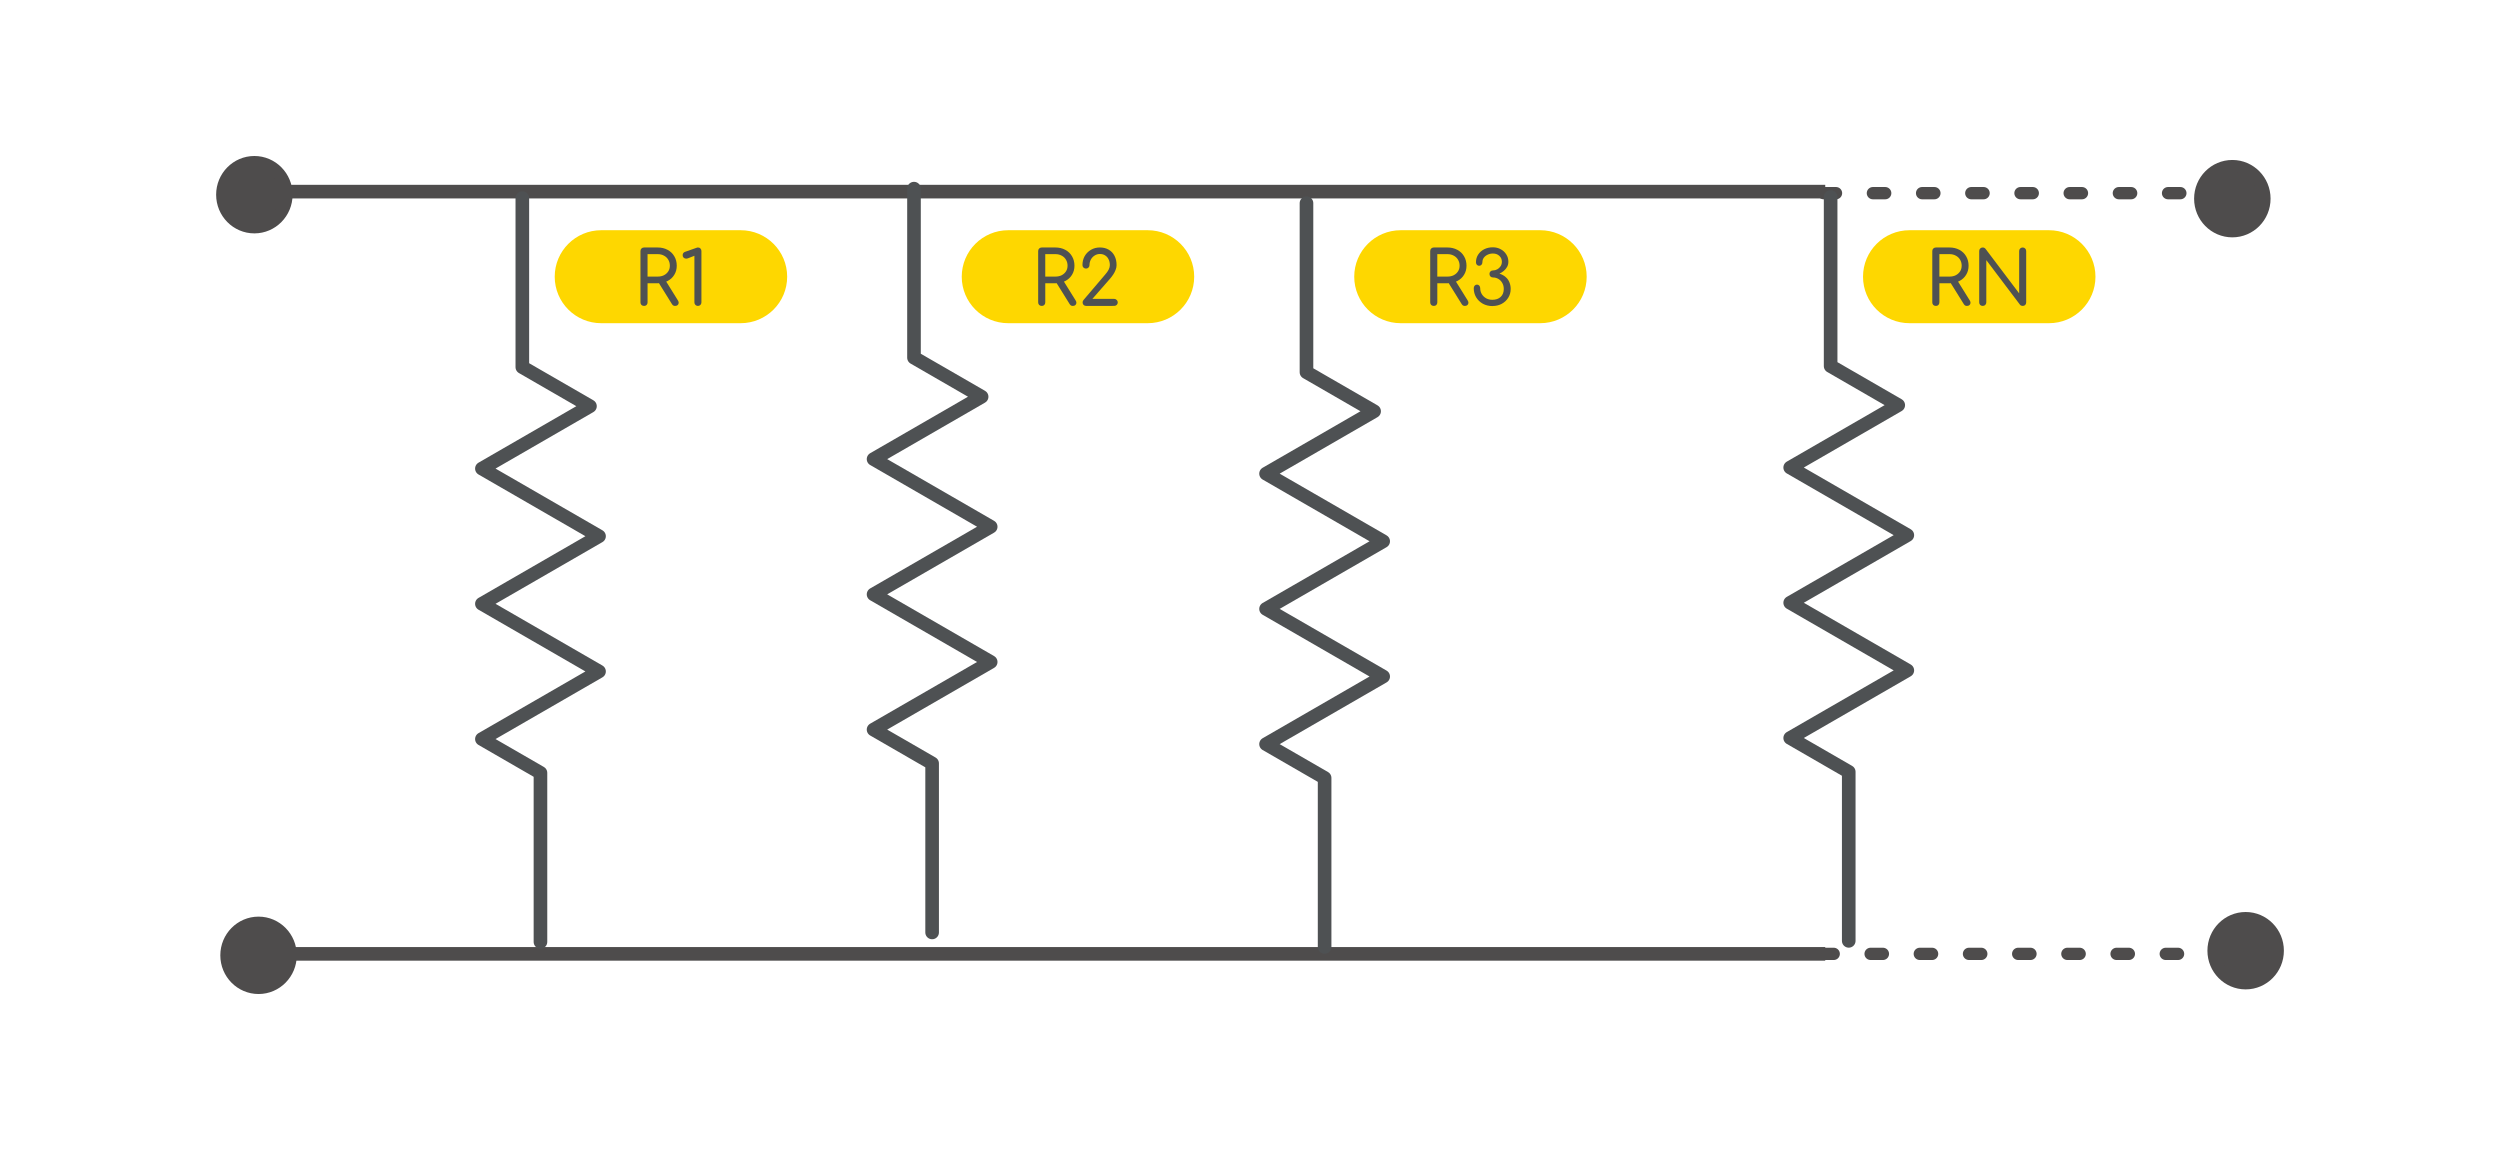
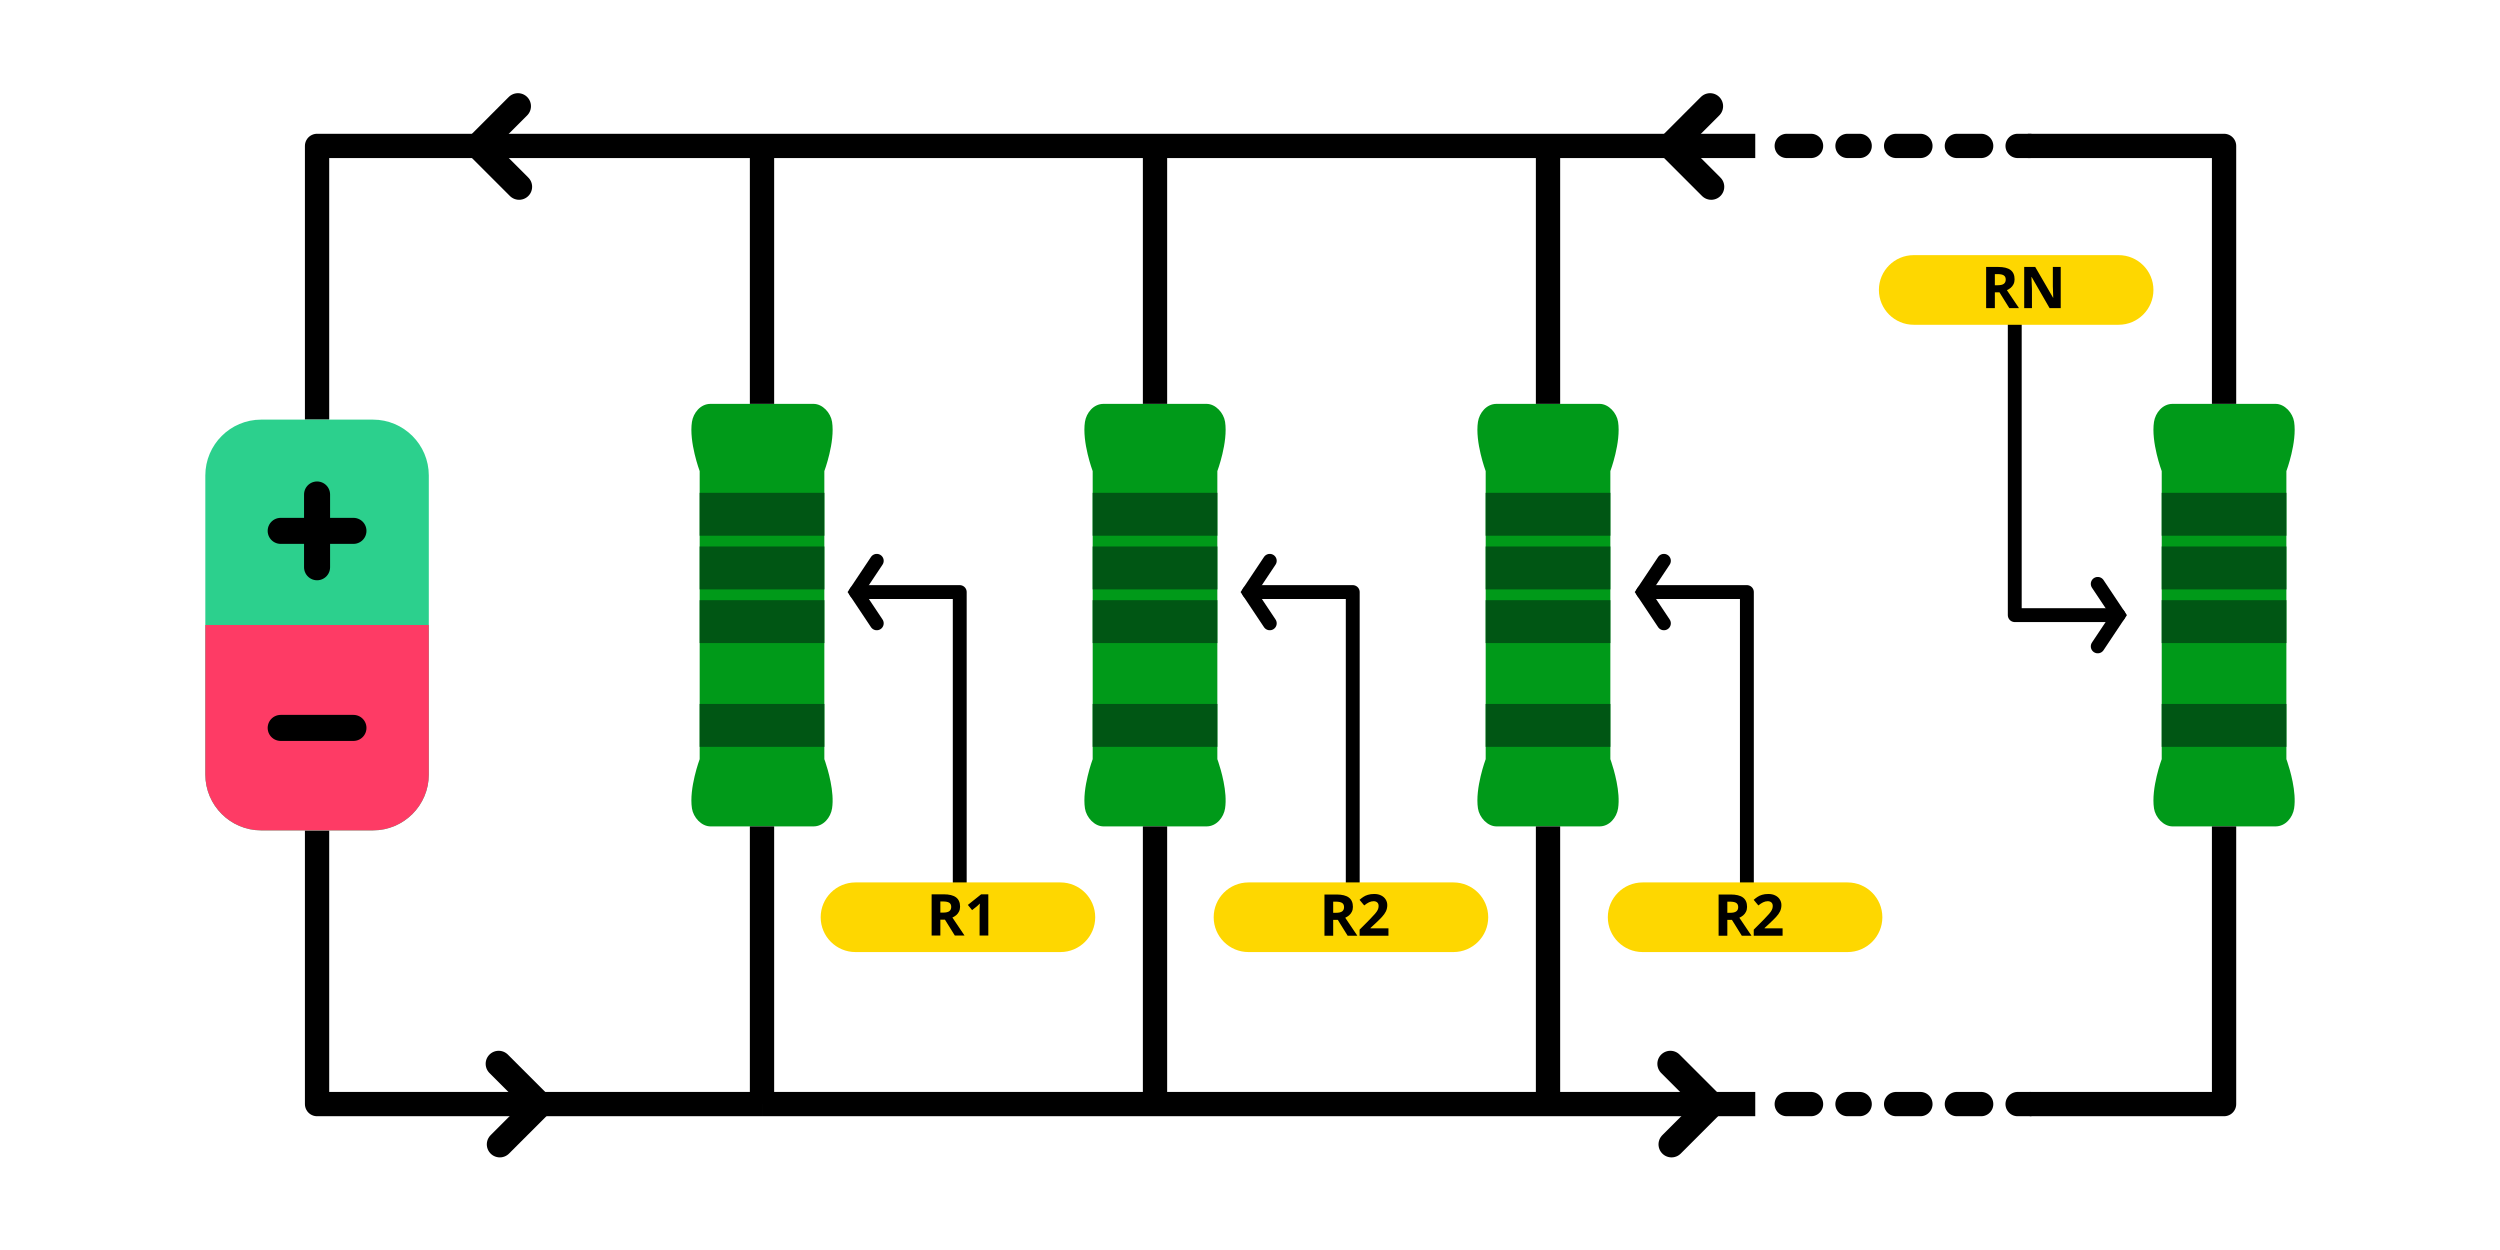
- <svg xmlns="http://www.w3.org/2000/svg" id="svg8" version="1.1" viewBox="0 0 171.979 79.11" height="299" width="650">
-   <defs id="defs2" />
-   <g id="layer1">
-     <rect style="fill:#fed700;fill-opacity:1;stroke:none;stroke-width:0.364;stroke-linecap:round;stroke-linejoin:round;stroke-miterlimit:4;stroke-dasharray:none" id="rect1504" width="15.99" height="6.396" x="38.16" y="15.837" ry="3.198" />
-     <g style="font-style:normal;font-weight:normal;font-size:5.148px;line-height:1.25;font-family:sans-serif;fill:#000000;fill-opacity:1;stroke:none;stroke-width:0.188" id="text1508" aria-label="R1">
-       <path id="path963" style="font-style:normal;font-variant:normal;font-weight:600;font-stretch:normal;font-family:Comfortaa;-inkscape-font-specification:'Comfortaa Semi-Bold';fill:#4e5153;fill-opacity:1;stroke-width:0.188" d="m 44.305,21.045 q -0.108,0 -0.18,-0.067 -0.067,-0.072 -0.067,-0.18 v -3.526 q 0,-0.108 0.067,-0.175 0.072,-0.072 0.18,-0.072 h 0.937 q 0.381,0 0.68,0.16 0.299,0.16 0.463,0.443 0.17,0.283 0.17,0.654 0,0.35 -0.17,0.623 -0.165,0.273 -0.463,0.427 -0.299,0.154 -0.68,0.154 h -0.695 v 1.313 q 0,0.108 -0.067,0.18 -0.067,0.067 -0.175,0.067 z m 2.141,0 q -0.072,0 -0.124,-0.026 -0.051,-0.031 -0.093,-0.093 l -0.947,-1.524 0.484,-0.134 0.87,1.4 q 0.088,0.139 0.026,0.257 -0.062,0.118 -0.216,0.118 z m -1.9,-2.018 h 0.695 q 0.247,0 0.432,-0.093 0.19,-0.098 0.299,-0.268 0.108,-0.17 0.108,-0.386 0,-0.232 -0.108,-0.412 -0.108,-0.185 -0.299,-0.283 -0.185,-0.103 -0.432,-0.103 h -0.695 z" />
-       <path id="path965" style="font-style:normal;font-variant:normal;font-weight:600;font-stretch:normal;font-family:Comfortaa;-inkscape-font-specification:'Comfortaa Semi-Bold';fill:#4e5153;fill-opacity:1;stroke-width:0.188" d="m 48.006,21.045 q -0.093,0 -0.165,-0.067 -0.072,-0.072 -0.072,-0.175 v -3.207 l -0.422,0.165 q -0.077,0.031 -0.144,0.031 -0.103,0 -0.175,-0.067 -0.067,-0.067 -0.067,-0.17 0,-0.072 0.036,-0.134 0.036,-0.062 0.118,-0.093 l 0.803,-0.283 q 0.026,-0.01 0.051,-0.015 0.026,-0.005 0.046,-0.005 0.108,0 0.17,0.072 0.067,0.067 0.067,0.17 v 3.537 q 0,0.103 -0.072,0.175 -0.067,0.067 -0.175,0.067 z" />
-     </g>
-     <path id="path1439-7-1" d="m 125.298,65.618 h 28.781" style="fill:none;stroke:#4e4c4c;stroke-width:0.846;stroke-linecap:round;stroke-linejoin:miter;stroke-miterlimit:4;stroke-dasharray:0.846, 2.538;stroke-dashoffset:0;stroke-opacity:1" />
-     <ellipse cy="65.718" cx="17.786" id="path1389-0-9-3-2" style="fill:#4e4c4c;fill-opacity:1;stroke:#4e4c4c;stroke-width:0.846;stroke-linecap:round;stroke-linejoin:round;stroke-miterlimit:0.7;stroke-dasharray:none;stroke-dashoffset:0;stroke-opacity:1;paint-order:fill markers stroke" rx="2.207" ry="2.239" />
-     <ellipse ry="2.239" rx="2.207" style="fill:#4e4c4c;fill-opacity:1;stroke:#4e4c4c;stroke-width:0.846;stroke-linecap:round;stroke-linejoin:round;stroke-miterlimit:0.7;stroke-dasharray:none;stroke-dashoffset:0;stroke-opacity:1;paint-order:fill markers stroke" id="path1389-0-9-3-8-4" cx="17.498" cy="13.393" />
-     <path style="fill:none;stroke:#4e4c4c;stroke-width:0.937;stroke-linecap:butt;stroke-linejoin:miter;stroke-miterlimit:4;stroke-dasharray:none;stroke-opacity:1" d="M 18.15,65.618 H 125.562 v 0" id="path1459-2-5-3" />
-     <rect style="fill:#fed700;fill-opacity:1;stroke:none;stroke-width:0.364;stroke-linecap:round;stroke-linejoin:round;stroke-miterlimit:4;stroke-dasharray:none" id="rect1504-1-0" width="15.99" height="6.396" x="128.16" y="15.837" ry="3.198" />
-     <g style="font-style:normal;font-weight:normal;font-size:5.148px;line-height:1.25;font-family:sans-serif;fill:#000000;fill-opacity:1;stroke:none;stroke-width:0.188" id="text1508-2-5" aria-label="RN">
-       <path id="path958" style="font-style:normal;font-variant:normal;font-weight:600;font-stretch:normal;font-family:Comfortaa;-inkscape-font-specification:'Comfortaa Semi-Bold';fill:#4e5153;fill-opacity:1;stroke-width:0.188" d="m 133.172,21.045 q -0.108,0 -0.18,-0.067 -0.067,-0.072 -0.067,-0.18 v -3.526 q 0,-0.108 0.067,-0.175 0.072,-0.072 0.18,-0.072 h 0.937 q 0.381,0 0.68,0.16 0.299,0.16 0.463,0.443 0.17,0.283 0.17,0.654 0,0.35 -0.17,0.623 -0.165,0.273 -0.463,0.427 -0.299,0.154 -0.68,0.154 h -0.695 v 1.313 q 0,0.108 -0.067,0.18 -0.067,0.067 -0.175,0.067 z m 2.141,0 q -0.072,0 -0.124,-0.026 -0.051,-0.031 -0.093,-0.093 l -0.947,-1.524 0.484,-0.134 0.87,1.4 q 0.087,0.139 0.026,0.257 -0.062,0.118 -0.216,0.118 z m -1.9,-2.018 h 0.695 q 0.247,0 0.432,-0.093 0.19,-0.098 0.299,-0.268 0.108,-0.17 0.108,-0.386 0,-0.232 -0.108,-0.412 -0.108,-0.185 -0.299,-0.283 -0.185,-0.103 -0.432,-0.103 h -0.695 z" />
-       <path id="path960" style="font-style:normal;font-variant:normal;font-weight:600;font-stretch:normal;font-family:Comfortaa;-inkscape-font-specification:'Comfortaa Semi-Bold';fill:#4e5153;fill-opacity:1;stroke-width:0.188" d="m 136.394,21.045 q -0.103,0 -0.175,-0.067 -0.067,-0.072 -0.067,-0.18 v -3.526 q 0,-0.108 0.067,-0.175 0.072,-0.072 0.175,-0.072 0.113,0 0.19,0.088 l 2.317,3.068 v -2.909 q 0,-0.108 0.067,-0.175 0.072,-0.072 0.175,-0.072 0.108,0 0.175,0.072 0.067,0.067 0.067,0.175 v 3.526 q 0,0.108 -0.067,0.18 -0.067,0.067 -0.175,0.067 -0.046,0 -0.103,-0.021 -0.051,-0.021 -0.082,-0.062 l -2.317,-3.068 v 2.903 q 0,0.108 -0.072,0.18 -0.067,0.067 -0.175,0.067 z" />
-     </g>
-     <path style="fill:none;stroke:#4e4c4c;stroke-width:0.846;stroke-linecap:round;stroke-linejoin:miter;stroke-miterlimit:4;stroke-dasharray:0.846, 2.538;stroke-dashoffset:0;stroke-opacity:1" d="M 125.456,13.288 H 154.238" id="path1439-7-1-8" />
-     <path id="path1459-2-5-3-3" d="M 18.15,13.182 H 125.562 v 0" style="fill:none;stroke:#4e4c4c;stroke-width:0.937;stroke-linecap:butt;stroke-linejoin:miter;stroke-miterlimit:4;stroke-dasharray:none;stroke-opacity:1" />
-     <path style="fill:none;stroke:#4e5153;stroke-width:0.937;stroke-linecap:round;stroke-linejoin:round;stroke-miterlimit:4;stroke-dasharray:none;stroke-opacity:1" d="m 125.932,13.555 v 11.629 l 4.651,2.686 -7.433,4.292 8.057,4.652 -8.057,4.651 8.057,4.652 -8.057,4.651 4.028,2.326 v 11.629" id="path1607-6-9" />
-     <ellipse ry="2.239" rx="2.207" style="fill:#4e4c4c;fill-opacity:1;stroke:#4e4c4c;stroke-width:0.846;stroke-linecap:round;stroke-linejoin:round;stroke-miterlimit:0.7;stroke-dasharray:none;stroke-dashoffset:0;stroke-opacity:1;paint-order:fill markers stroke" id="path1389-0-9-3-8-4-5-6" cx="154.482" cy="65.4" />
-     <ellipse cy="13.666" cx="153.566" id="path1389-0-9-3-8-4-5-6-3" style="fill:#4e4c4c;fill-opacity:1;stroke:#4e4c4c;stroke-width:0.846;stroke-linecap:round;stroke-linejoin:round;stroke-miterlimit:0.7;stroke-dasharray:none;stroke-dashoffset:0;stroke-opacity:1;paint-order:fill markers stroke" rx="2.207" ry="2.239" />
-     <path id="path1607-6-9-5" d="m 35.932,13.627 v 11.629 l 4.652,2.686 -7.433,4.292 8.057,4.652 -8.057,4.651 8.057,4.652 -8.057,4.651 4.028,2.326 v 11.629" style="fill:none;stroke:#4e5153;stroke-width:0.937;stroke-linecap:round;stroke-linejoin:round;stroke-miterlimit:4;stroke-dasharray:none;stroke-opacity:1" />
-     <path style="fill:none;stroke:#4e5153;stroke-width:0.937;stroke-linecap:round;stroke-linejoin:round;stroke-miterlimit:4;stroke-dasharray:none;stroke-opacity:1" d="m 62.875,12.976 v 11.629 l 4.652,2.686 -7.433,4.292 8.057,4.652 -8.057,4.651 8.057,4.652 -8.057,4.651 4.028,2.326 v 11.629" id="path1607-6-9-5-2" />
-     <path style="fill:none;stroke:#4e5153;stroke-width:0.937;stroke-linecap:round;stroke-linejoin:round;stroke-miterlimit:4;stroke-dasharray:none;stroke-opacity:1" d="m 89.875,13.976 v 11.629 l 4.652,2.686 -7.433,4.292 8.057,4.652 -8.057,4.651 8.057,4.652 -8.057,4.651 4.028,2.326 v 11.629" id="path1607-6-9-5-6" />
-     <rect ry="3.198" y="15.837" x="66.16" height="6.396" width="15.99" id="rect1504-3" style="fill:#fed700;fill-opacity:1;stroke:none;stroke-width:0.364;stroke-linecap:round;stroke-linejoin:round;stroke-miterlimit:4;stroke-dasharray:none" />
-     <g style="font-style:normal;font-weight:normal;font-size:5.148px;line-height:1.25;font-family:sans-serif;fill:#000000;fill-opacity:1;stroke:none;stroke-width:0.188" id="text1508-0" aria-label="R2">
-       <path id="path948" style="font-style:normal;font-variant:normal;font-weight:600;font-stretch:normal;font-family:Comfortaa;-inkscape-font-specification:'Comfortaa Semi-Bold';fill:#4e5153;fill-opacity:1;stroke-width:0.188" d="m 71.664,21.045 q -0.108,0 -0.18,-0.067 -0.067,-0.072 -0.067,-0.18 v -3.526 q 0,-0.108 0.067,-0.175 0.072,-0.072 0.18,-0.072 h 0.937 q 0.381,0 0.68,0.16 0.299,0.16 0.463,0.443 0.17,0.283 0.17,0.654 0,0.35 -0.17,0.623 -0.165,0.273 -0.463,0.427 -0.299,0.154 -0.68,0.154 h -0.695 v 1.313 q 0,0.108 -0.067,0.18 -0.067,0.067 -0.175,0.067 z m 2.141,0 q -0.072,0 -0.124,-0.026 -0.051,-0.031 -0.093,-0.093 l -0.947,-1.524 0.484,-0.134 0.87,1.4 q 0.088,0.139 0.026,0.257 -0.062,0.118 -0.216,0.118 z m -1.9,-2.018 h 0.695 q 0.247,0 0.432,-0.093 0.19,-0.098 0.299,-0.268 0.108,-0.17 0.108,-0.386 0,-0.232 -0.108,-0.412 -0.108,-0.185 -0.299,-0.283 -0.185,-0.103 -0.432,-0.103 h -0.695 z" />
-       <path id="path950" style="font-style:normal;font-variant:normal;font-weight:600;font-stretch:normal;font-family:Comfortaa;-inkscape-font-specification:'Comfortaa Semi-Bold';fill:#4e5153;fill-opacity:1;stroke-width:0.188" d="m 74.716,21.045 q -0.103,0 -0.175,-0.067 -0.067,-0.072 -0.067,-0.175 0,-0.103 0.067,-0.17 l 1.493,-1.755 q 0.149,-0.165 0.232,-0.329 0.082,-0.165 0.082,-0.309 0,-0.232 -0.088,-0.402 -0.082,-0.175 -0.237,-0.268 -0.149,-0.098 -0.36,-0.098 -0.201,0 -0.365,0.108 -0.165,0.103 -0.257,0.278 -0.093,0.17 -0.093,0.381 0,0.098 -0.072,0.17 -0.067,0.067 -0.17,0.067 -0.098,0 -0.17,-0.067 -0.072,-0.072 -0.072,-0.17 0,-0.35 0.154,-0.623 0.16,-0.273 0.432,-0.432 0.273,-0.16 0.613,-0.16 0.345,0 0.602,0.149 0.263,0.149 0.402,0.422 0.144,0.273 0.144,0.643 0,0.165 -0.067,0.329 -0.062,0.165 -0.165,0.319 -0.098,0.149 -0.206,0.273 l -1.225,1.4 h 1.498 q 0.103,0 0.175,0.077 0.072,0.072 0.072,0.165 0,0.103 -0.072,0.175 -0.072,0.067 -0.175,0.067 z" />
-     </g>
-     <rect ry="3.198" y="15.837" x="93.16" height="6.396" width="15.99" id="rect1504-5" style="fill:#fed700;fill-opacity:1;stroke:none;stroke-width:0.364;stroke-linecap:round;stroke-linejoin:round;stroke-miterlimit:4;stroke-dasharray:none" />
-     <g style="font-style:normal;font-weight:normal;font-size:5.148px;line-height:1.25;font-family:sans-serif;fill:#000000;fill-opacity:1;stroke:none;stroke-width:0.188" id="text1508-9" aria-label="R3">
-       <path id="path953" style="font-style:normal;font-variant:normal;font-weight:600;font-stretch:normal;font-family:Comfortaa;-inkscape-font-specification:'Comfortaa Semi-Bold';fill:#4e5153;fill-opacity:1;stroke-width:0.188" d="m 98.633,21.045 q -0.108,0 -0.18,-0.067 -0.067,-0.072 -0.067,-0.18 v -3.526 q 0,-0.108 0.067,-0.175 0.072,-0.072 0.18,-0.072 h 0.937 q 0.381,0 0.68,0.16 0.299,0.16 0.463,0.443 0.17,0.283 0.17,0.654 0,0.35 -0.17,0.623 -0.165,0.273 -0.463,0.427 -0.299,0.154 -0.68,0.154 h -0.695 v 1.313 q 0,0.108 -0.067,0.18 -0.067,0.067 -0.175,0.067 z m 2.141,0 q -0.072,0 -0.124,-0.026 -0.051,-0.031 -0.093,-0.093 l -0.947,-1.524 0.484,-0.134 0.87,1.4 q 0.087,0.139 0.026,0.257 -0.062,0.118 -0.216,0.118 z m -1.9,-2.018 h 0.695 q 0.247,0 0.432,-0.093 0.19,-0.098 0.299,-0.268 0.108,-0.17 0.108,-0.386 0,-0.232 -0.108,-0.412 -0.108,-0.185 -0.299,-0.283 -0.185,-0.103 -0.432,-0.103 h -0.695 z" />
-       <path id="path955" style="font-style:normal;font-variant:normal;font-weight:600;font-stretch:normal;font-family:Comfortaa;-inkscape-font-specification:'Comfortaa Semi-Bold';fill:#4e5153;fill-opacity:1;stroke-width:0.188" d="m 102.684,21.056 q -0.376,0 -0.674,-0.16 -0.293,-0.165 -0.463,-0.443 -0.165,-0.278 -0.165,-0.623 0,-0.108 0.062,-0.18 0.067,-0.072 0.16,-0.072 0.098,0 0.16,0.072 0.062,0.072 0.062,0.18 0,0.216 0.108,0.402 0.113,0.18 0.299,0.288 0.19,0.103 0.427,0.103 0.36,0 0.571,-0.196 0.216,-0.201 0.216,-0.546 0,-0.232 -0.098,-0.407 -0.098,-0.18 -0.268,-0.283 -0.165,-0.103 -0.376,-0.103 -0.103,0 -0.175,-0.067 -0.067,-0.072 -0.067,-0.18 0,-0.103 0.067,-0.17 0.072,-0.067 0.175,-0.067 0.154,0 0.293,-0.077 0.144,-0.082 0.232,-0.216 0.087,-0.134 0.087,-0.304 0,-0.242 -0.17,-0.402 -0.17,-0.165 -0.448,-0.165 -0.201,0 -0.365,0.082 -0.165,0.077 -0.263,0.211 -0.093,0.129 -0.093,0.299 0,0.108 -0.062,0.18 -0.062,0.072 -0.16,0.072 -0.093,0 -0.16,-0.067 -0.062,-0.072 -0.062,-0.175 0,-0.293 0.149,-0.525 0.154,-0.237 0.417,-0.371 0.263,-0.134 0.592,-0.134 0.304,0 0.546,0.134 0.242,0.129 0.381,0.355 0.144,0.221 0.144,0.504 0,0.196 -0.087,0.355 -0.087,0.154 -0.227,0.273 -0.139,0.118 -0.299,0.19 0.268,0.088 0.438,0.247 0.175,0.154 0.252,0.365 0.082,0.206 0.082,0.443 0,0.34 -0.17,0.607 -0.165,0.263 -0.448,0.417 -0.283,0.149 -0.623,0.149 z" />
+ <svg xmlns="http://www.w3.org/2000/svg" width="100%" height="100%" viewBox="0 0 600 300" version="1.1" xml:space="preserve" style="fill-rule:evenodd;clip-rule:evenodd;stroke-linejoin:round;">
+   <g>
+     <g>
+       <path d="M548.734,113.067c0,0 2.601,-6.966 1.855,-11.82c-0.331,-2.152 -2.271,-4.318 -4.448,-4.318l-24.734,0c-2.402,0 -4.117,2.166 -4.448,4.318c-0.747,4.854 1.854,11.82 1.854,11.82l0,69.13c0,0 -2.601,6.966 -1.854,11.82c0.331,2.152 2.27,4.318 4.448,4.318l24.734,0c2.401,0 4.117,-2.166 4.448,-4.318c0.609,-3.962 -1.012,-9.331 -1.628,-11.17c-0.139,-0.414 -0.227,-0.65 -0.227,-0.65l0,-69.13" style="fill:#009a19;" />
+       <path d="M548.734,128.571l-29.921,-0l0,-10.297l29.921,-0l0,10.297Z" style="fill:#005614;" />
+       <path d="M548.734,141.455l-29.921,-0l0,-10.297l29.921,-0l0,10.297Z" style="fill:#005614;" />
+       <path d="M548.734,154.339l-29.921,-0l0,-10.297l29.921,-0l0,10.297Z" style="fill:#005614;" />
+       <path d="M548.734,179.244l-29.921,-0l0,-10.298l29.921,0l0,10.298Z" style="fill:#005614;" />
    </g>
  </g>
+   <g>
+     <g>
+       <path d="M386.485,113.067c-0,0 2.601,-6.966 1.855,-11.82c-0.332,-2.152 -2.271,-4.318 -4.449,-4.318l-24.733,0c-2.402,0 -4.117,2.166 -4.449,4.318c-0.746,4.854 1.855,11.82 1.855,11.82l0,69.13c0,0 -2.601,6.966 -1.855,11.82c0.332,2.152 2.271,4.318 4.449,4.318l24.733,0c2.402,0 4.117,-2.166 4.449,-4.318c0.609,-3.962 -1.012,-9.331 -1.628,-11.17c-0.139,-0.414 -0.227,-0.65 -0.227,-0.65l-0,-69.13" style="fill:#009a19;" />
+       <path d="M386.485,128.571l-29.921,-0l0,-10.297l29.921,-0l-0,10.297Z" style="fill:#005614;" />
+       <path d="M386.485,141.455l-29.921,-0l0,-10.297l29.921,-0l-0,10.297Z" style="fill:#005614;" />
+       <path d="M386.485,154.339l-29.921,-0l0,-10.297l29.921,-0l-0,10.297Z" style="fill:#005614;" />
+       <path d="M386.485,179.244l-29.921,-0l0,-10.298l29.921,0l-0,10.298Z" style="fill:#005614;" />
+     </g>
+   </g>
+   <g>
+     <g>
+       <path d="M197.843,113.067c-0,0 2.601,-6.966 1.854,-11.82c-0.331,-2.152 -2.27,-4.318 -4.448,-4.318l-24.734,0c-2.401,0 -4.117,2.166 -4.448,4.318c-0.747,4.854 1.855,11.82 1.855,11.82l-0,69.13c-0,0 -2.602,6.966 -1.855,11.82c0.331,2.152 2.27,4.318 4.448,4.318l24.734,0c2.401,0 4.117,-2.166 4.448,-4.318c0.609,-3.962 -1.011,-9.331 -1.628,-11.17c-0.139,-0.414 -0.226,-0.65 -0.226,-0.65l-0,-69.13" style="fill:#009a19;" />
+       <path d="M197.843,128.571l-29.921,-0l-0,-10.297l29.921,-0l-0,10.297Z" style="fill:#005614;" />
+       <path d="M197.843,141.455l-29.921,-0l-0,-10.297l29.921,-0l-0,10.297Z" style="fill:#005614;" />
+       <path d="M197.843,154.339l-29.921,-0l-0,-10.297l29.921,-0l-0,10.297Z" style="fill:#005614;" />
+       <path d="M197.843,179.244l-29.921,-0l-0,-10.298l29.921,0l-0,10.298Z" style="fill:#005614;" />
+     </g>
+   </g>
+   <g>
+     <g>
+       <path d="M292.164,113.067c-0,0 2.601,-6.966 1.854,-11.82c-0.331,-2.152 -2.27,-4.318 -4.448,-4.318l-24.734,0c-2.401,0 -4.117,2.166 -4.448,4.318c-0.746,4.854 1.855,11.82 1.855,11.82l-0,69.13c-0,0 -2.601,6.966 -1.855,11.82c0.331,2.152 2.271,4.318 4.448,4.318l24.734,0c2.402,0 4.117,-2.166 4.448,-4.318c0.61,-3.962 -1.011,-9.331 -1.628,-11.17c-0.138,-0.414 -0.226,-0.65 -0.226,-0.65l-0,-69.13" style="fill:#009a19;" />
+       <path d="M292.164,128.571l-29.921,-0l-0,-10.297l29.921,-0l-0,10.297Z" style="fill:#005614;" />
+       <path d="M292.164,141.455l-29.921,-0l-0,-10.297l29.921,-0l-0,10.297Z" style="fill:#005614;" />
+       <path d="M292.164,154.339l-29.921,-0l-0,-10.297l29.921,-0l-0,10.297Z" style="fill:#005614;" />
+       <path d="M292.164,179.244l-29.921,-0l-0,-10.298l29.921,0l-0,10.298Z" style="fill:#005614;" />
+     </g>
+   </g>
+   <path d="M182.882,96.929l0,-61.772" style="fill:none;stroke:#000;stroke-width:5.83px;" />
+   <path d="M182.882,264.981l0,-66.646" style="fill:none;stroke:#000;stroke-width:5.83px;" />
+   <path d="M277.203,264.981l0,-66.646" style="fill:none;stroke:#000;stroke-width:5.83px;" />
+   <path d="M371.524,264.981l0,-66.646" style="fill:none;stroke:#000;stroke-width:5.83px;" />
+   <path d="M277.203,96.929l0,-61.772" style="fill:none;stroke:#000;stroke-width:5.83px;" />
+   <path d="M371.524,96.929l0,-61.772" style="fill:none;stroke:#000;stroke-width:5.83px;" />
+   <path d="M486.68,35.019l47.094,-0l-0,61.91" style="fill:none;stroke:#000;stroke-width:5.83px;stroke-miterlimit:1.5;" />
+   <path d="M533.774,198.335l-0,66.646l-46.625,0" style="fill:none;stroke:#000;stroke-width:5.83px;stroke-miterlimit:1.5;" />
+   <path d="M487.149,264.981l-65.888,0" style="fill:none;stroke:#000;stroke-width:5.83px;stroke-linecap:round;stroke-miterlimit:1.5;stroke-dasharray:2.92,8.75,5.83,8.75,5.83,8.75;" />
+   <path d="M487.149,35.019l-65.888,-0" style="fill:none;stroke:#000;stroke-width:5.83px;stroke-linecap:round;stroke-miterlimit:1.5;stroke-dasharray:2.92,8.75,5.83,8.75,5.83,8.75;" />
+   <path d="M421.261,264.981l-238.379,0" style="fill:none;stroke:#000;stroke-width:5.83px;stroke-miterlimit:1.5;" />
+   <path d="M421.261,35.019l-345.166,-0l0,65.689" style="fill:none;stroke:#000;stroke-width:5.83px;stroke-miterlimit:1.5;" />
+   <path d="M182.882,264.981l-106.787,0c0,0 0,-65.689 0,-65.689" style="fill:none;stroke:#000;stroke-width:5.83px;stroke-miterlimit:1.5;" />
+   <g>
+     <g>
+       <path d="M102.914,114.118l-0,71.764c-0,7.401 -6.009,13.41 -13.41,13.41l-26.818,-0c-7.401,-0 -13.409,-6.009 -13.409,-13.41l-0,-71.764c-0,-7.401 6.008,-13.41 13.409,-13.41l26.818,0c7.401,0 13.41,6.009 13.41,13.41Z" style="fill:#2cd08d;" />
+     </g>
+     <path d="M102.914,150l-0,35.882c-0,7.401 -6.009,13.41 -13.41,13.41l-26.818,-0c-7.401,-0 -13.409,-6.009 -13.409,-13.41l-0,-35.882l53.637,-0Z" style="fill:#fe3b65;" />
+   </g>
+   <path d="M67.364,127.408l17.463,0" style="fill:none;stroke:#000;stroke-width:6.25px;stroke-linecap:round;stroke-miterlimit:1.5;" />
+   <path d="M67.364,174.698l17.463,0" style="fill:none;stroke:#000;stroke-width:6.25px;stroke-linecap:round;stroke-miterlimit:1.5;" />
+   <path d="M76.095,118.677l0,17.463" style="fill:none;stroke:#000;stroke-width:6.25px;stroke-linecap:round;stroke-miterlimit:1.5;" />
+   <path d="M304.744,149.596l-5,-7.5l5,-7.5" style="fill:none;stroke:#000;stroke-width:3.33px;stroke-linecap:round;stroke-linejoin:miter;stroke-miterlimit:10;" />
+   <path d="M324.659,211.783l0,-69.687l-24.915,-0" style="fill:none;stroke:#000;stroke-width:3.33px;stroke-linecap:round;" />
+   <path d="M399.337,149.596l-5,-7.5l5,-7.5" style="fill:none;stroke:#000;stroke-width:3.33px;stroke-linecap:round;stroke-linejoin:miter;stroke-miterlimit:10;" />
+   <path d="M419.253,211.783l-0,-69.687l-24.916,-0" style="fill:none;stroke:#000;stroke-width:3.33px;stroke-linecap:round;" />
+   <path d="M503.458,140.132l5,7.5l-5,7.5" style="fill:none;stroke:#000;stroke-width:3.33px;stroke-linecap:round;stroke-linejoin:miter;stroke-miterlimit:10;" />
+   <path d="M483.542,77.945l0,69.687l24.916,0" style="fill:none;stroke:#000;stroke-width:3.33px;stroke-linecap:round;" />
+   <path d="M210.422,149.596l-5,-7.5l5,-7.5" style="fill:none;stroke:#000;stroke-width:3.33px;stroke-linecap:round;stroke-linejoin:miter;stroke-miterlimit:10;" />
+   <path d="M230.338,211.783l0,-69.687l-24.916,-0" style="fill:none;stroke:#000;stroke-width:3.33px;stroke-linecap:round;" />
+   <path d="M357.172,220.14c-0,4.612 -3.745,8.356 -8.357,8.356l-49.174,0c-4.613,0 -8.357,-3.744 -8.357,-8.356c-0,-4.613 3.744,-8.357 8.357,-8.357l49.174,-0c4.612,-0 8.357,3.744 8.357,8.357Z" style="fill:#fed700;" />
+   <path d="M451.765,220.14c0,4.612 -3.744,8.356 -8.357,8.356l-49.174,0c-4.612,0 -8.357,-3.744 -8.357,-8.356c0,-4.613 3.745,-8.357 8.357,-8.357l49.174,-0c4.613,-0 8.357,3.744 8.357,8.357Z" style="fill:#fed700;" />
+   <path d="M516.824,69.588c0,4.613 -3.745,8.357 -8.357,8.357l-49.174,0c-4.612,0 -8.357,-3.744 -8.357,-8.357c0,-4.612 3.745,-8.356 8.357,-8.356l49.174,-0c4.612,-0 8.357,3.744 8.357,8.356Z" style="fill:#fed700;" />
+   <path d="M262.851,220.14c-0,4.612 -3.745,8.356 -8.357,8.356l-49.175,0c-4.612,0 -8.356,-3.744 -8.356,-8.356c-0,-4.613 3.744,-8.357 8.356,-8.357l49.175,-0c4.612,-0 8.357,3.744 8.357,8.357Z" style="fill:#fed700;" />
+   <g transform="matrix(13.8464,0,0,13.8464,331.435,224.571)" />
+   <text x="316.622px" y="224.571px" style="font-family:'Calibri-Bold', 'Calibri';font-weight:700;font-size:13.846px;">R2</text>
+   <g transform="matrix(13.8464,0,0,13.8464,426.028,224.571)" />
+   <text x="411.215px" y="224.571px" style="font-family:'Calibri-Bold', 'Calibri';font-weight:700;font-size:13.846px;">R2</text>
+   <g transform="matrix(13.8464,0,0,13.8464,492.338,73.956)" />
+   <text x="475.422px" y="73.956px" style="font-family:'Calibri-Bold', 'Calibri';font-weight:700;font-size:13.846px;">RN</text>
+   <g transform="matrix(13.8464,0,0,13.8464,237.154,224.524)" />
+   <text x="222.341px" y="224.524px" style="font-family:'Calibri-Bold', 'Calibri';font-weight:700;font-size:13.846px;">R1</text>
+   <path d="M124.585,44.826l-9.808,-9.807l9.531,-9.531" style="fill:none;stroke:#000;stroke-width:6.25px;stroke-linecap:round;stroke-linejoin:miter;" />
+   <path d="M410.697,44.826l-9.807,-9.807l9.53,-9.531" style="fill:none;stroke:#000;stroke-width:6.25px;stroke-linecap:round;stroke-linejoin:miter;" />
+   <path d="M119.681,255.312l9.808,9.808l-9.531,9.53" style="fill:none;stroke:#000;stroke-width:6.25px;stroke-linecap:round;stroke-linejoin:miter;" />
+   <path d="M400.89,255.312l9.807,9.808l-9.53,9.53" style="fill:none;stroke:#000;stroke-width:6.25px;stroke-linecap:round;stroke-linejoin:miter;" />
</svg>
